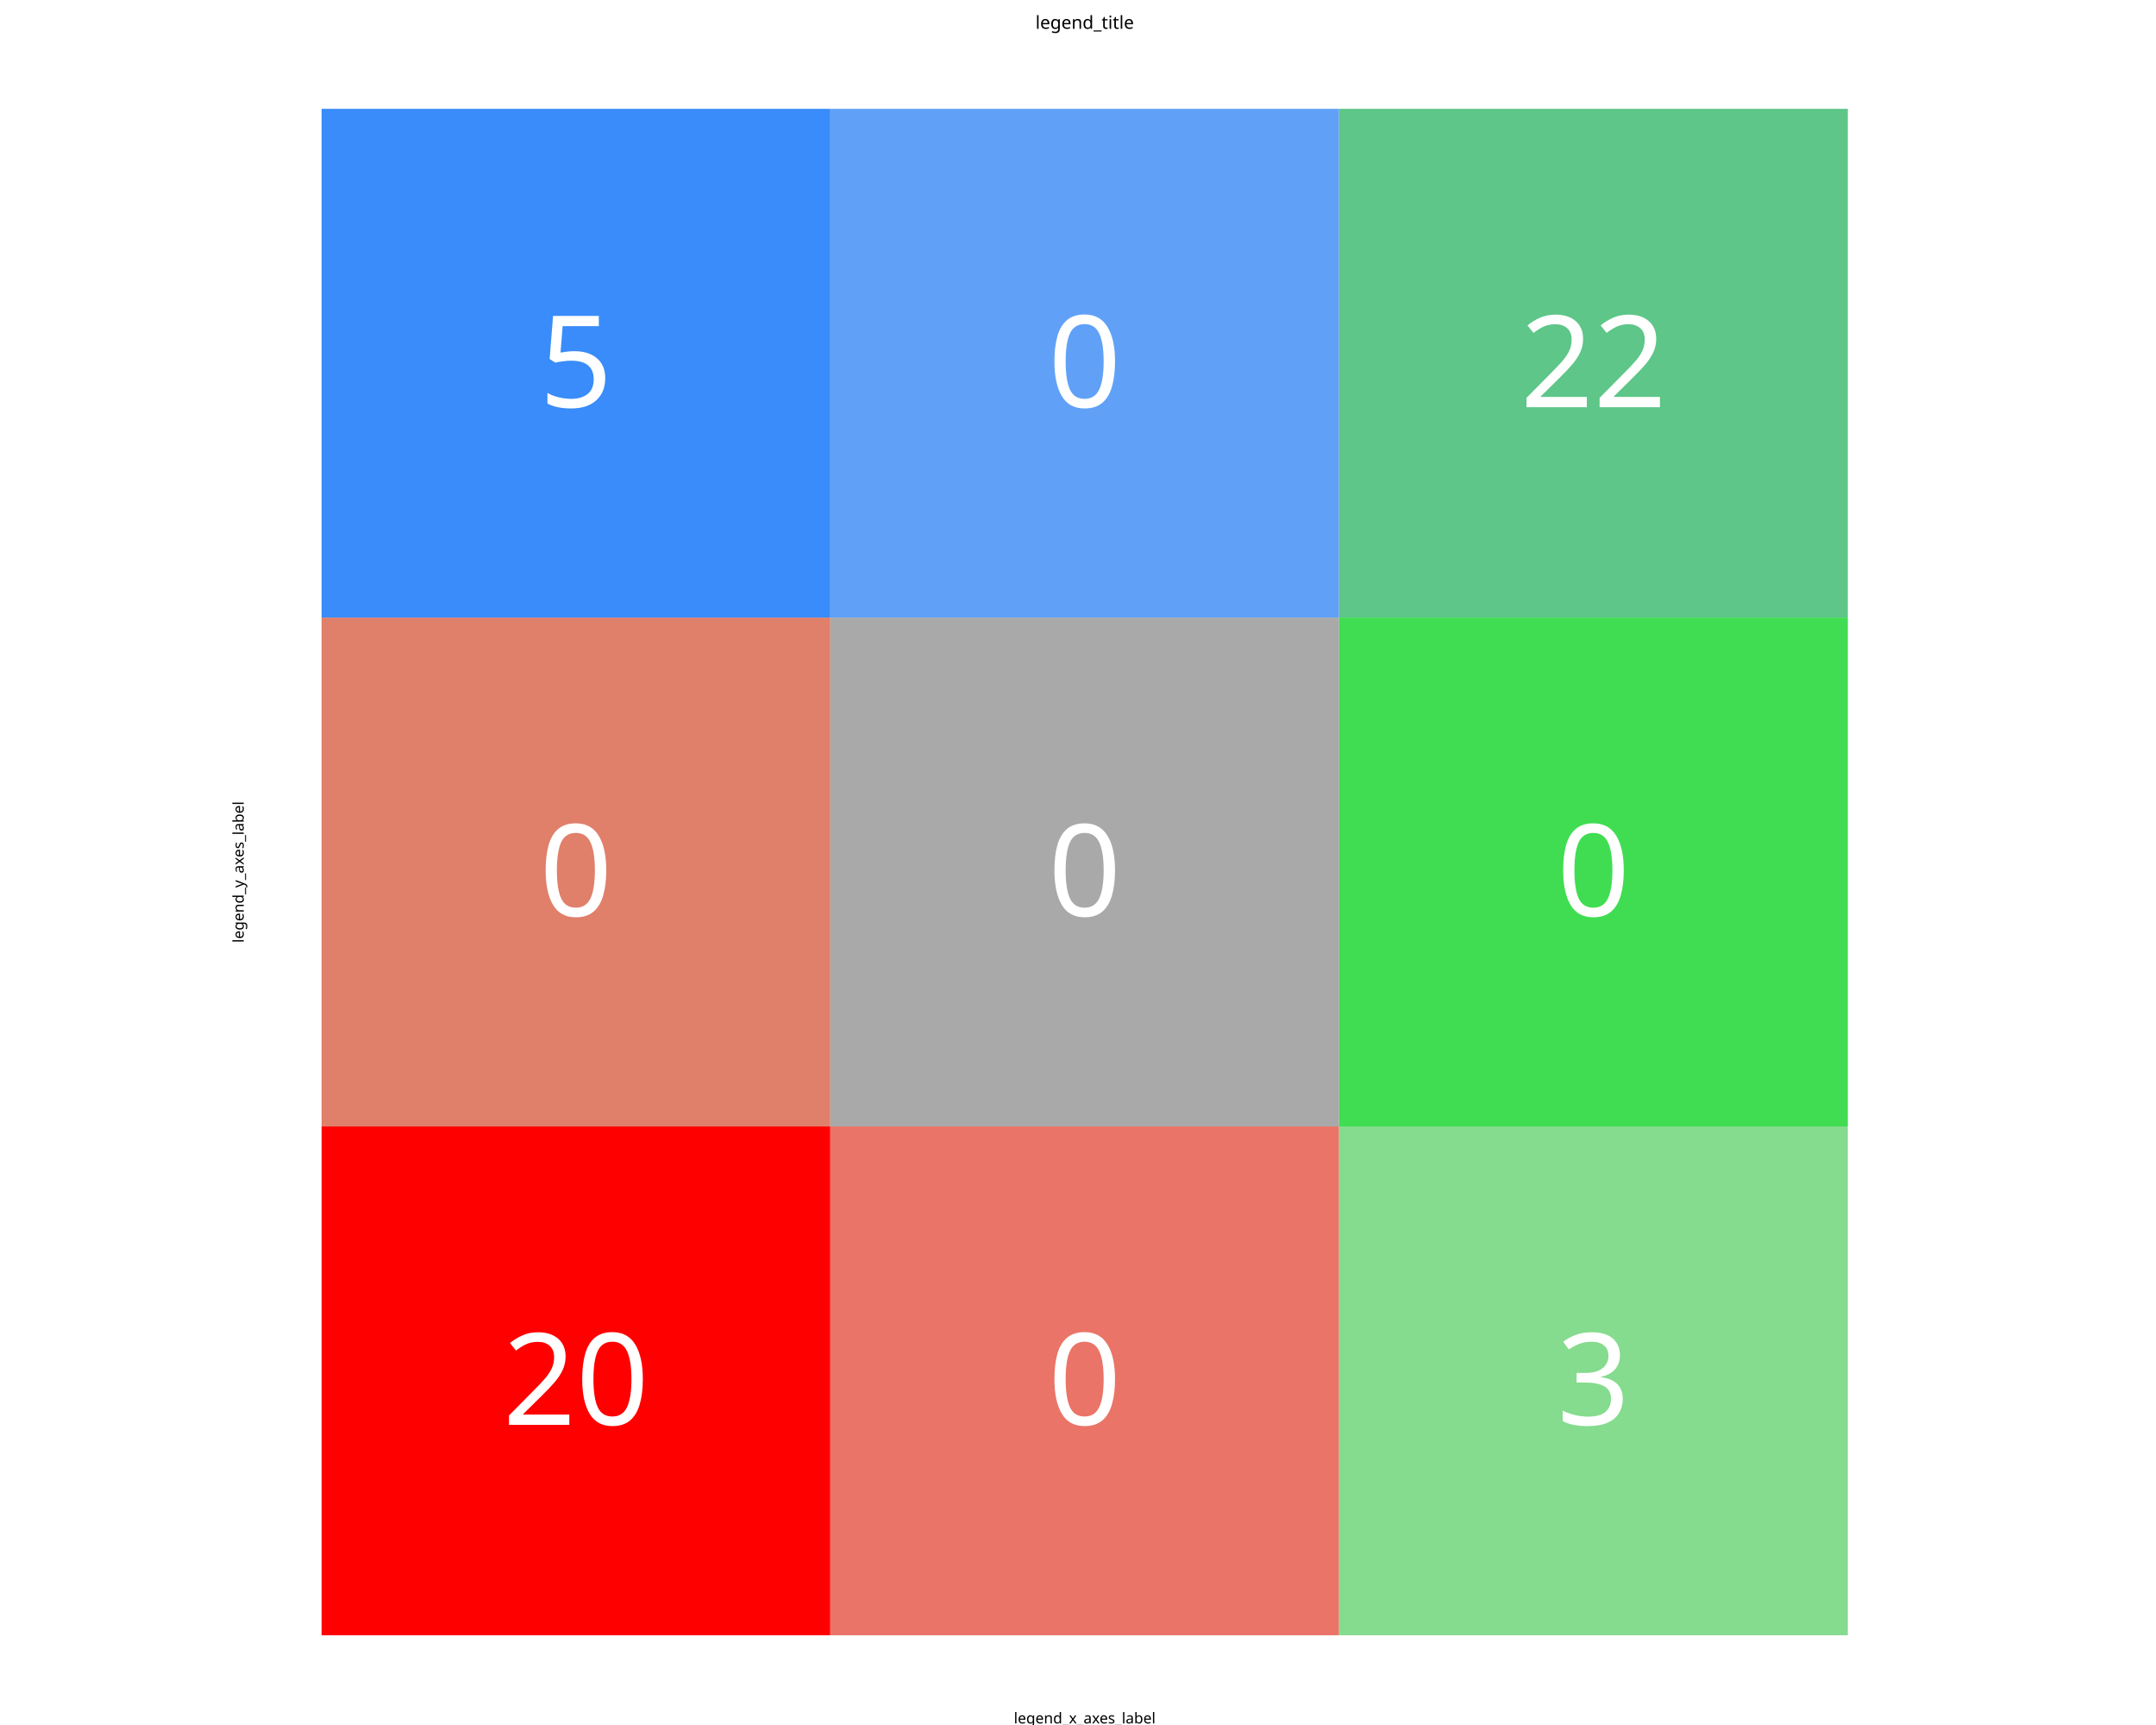
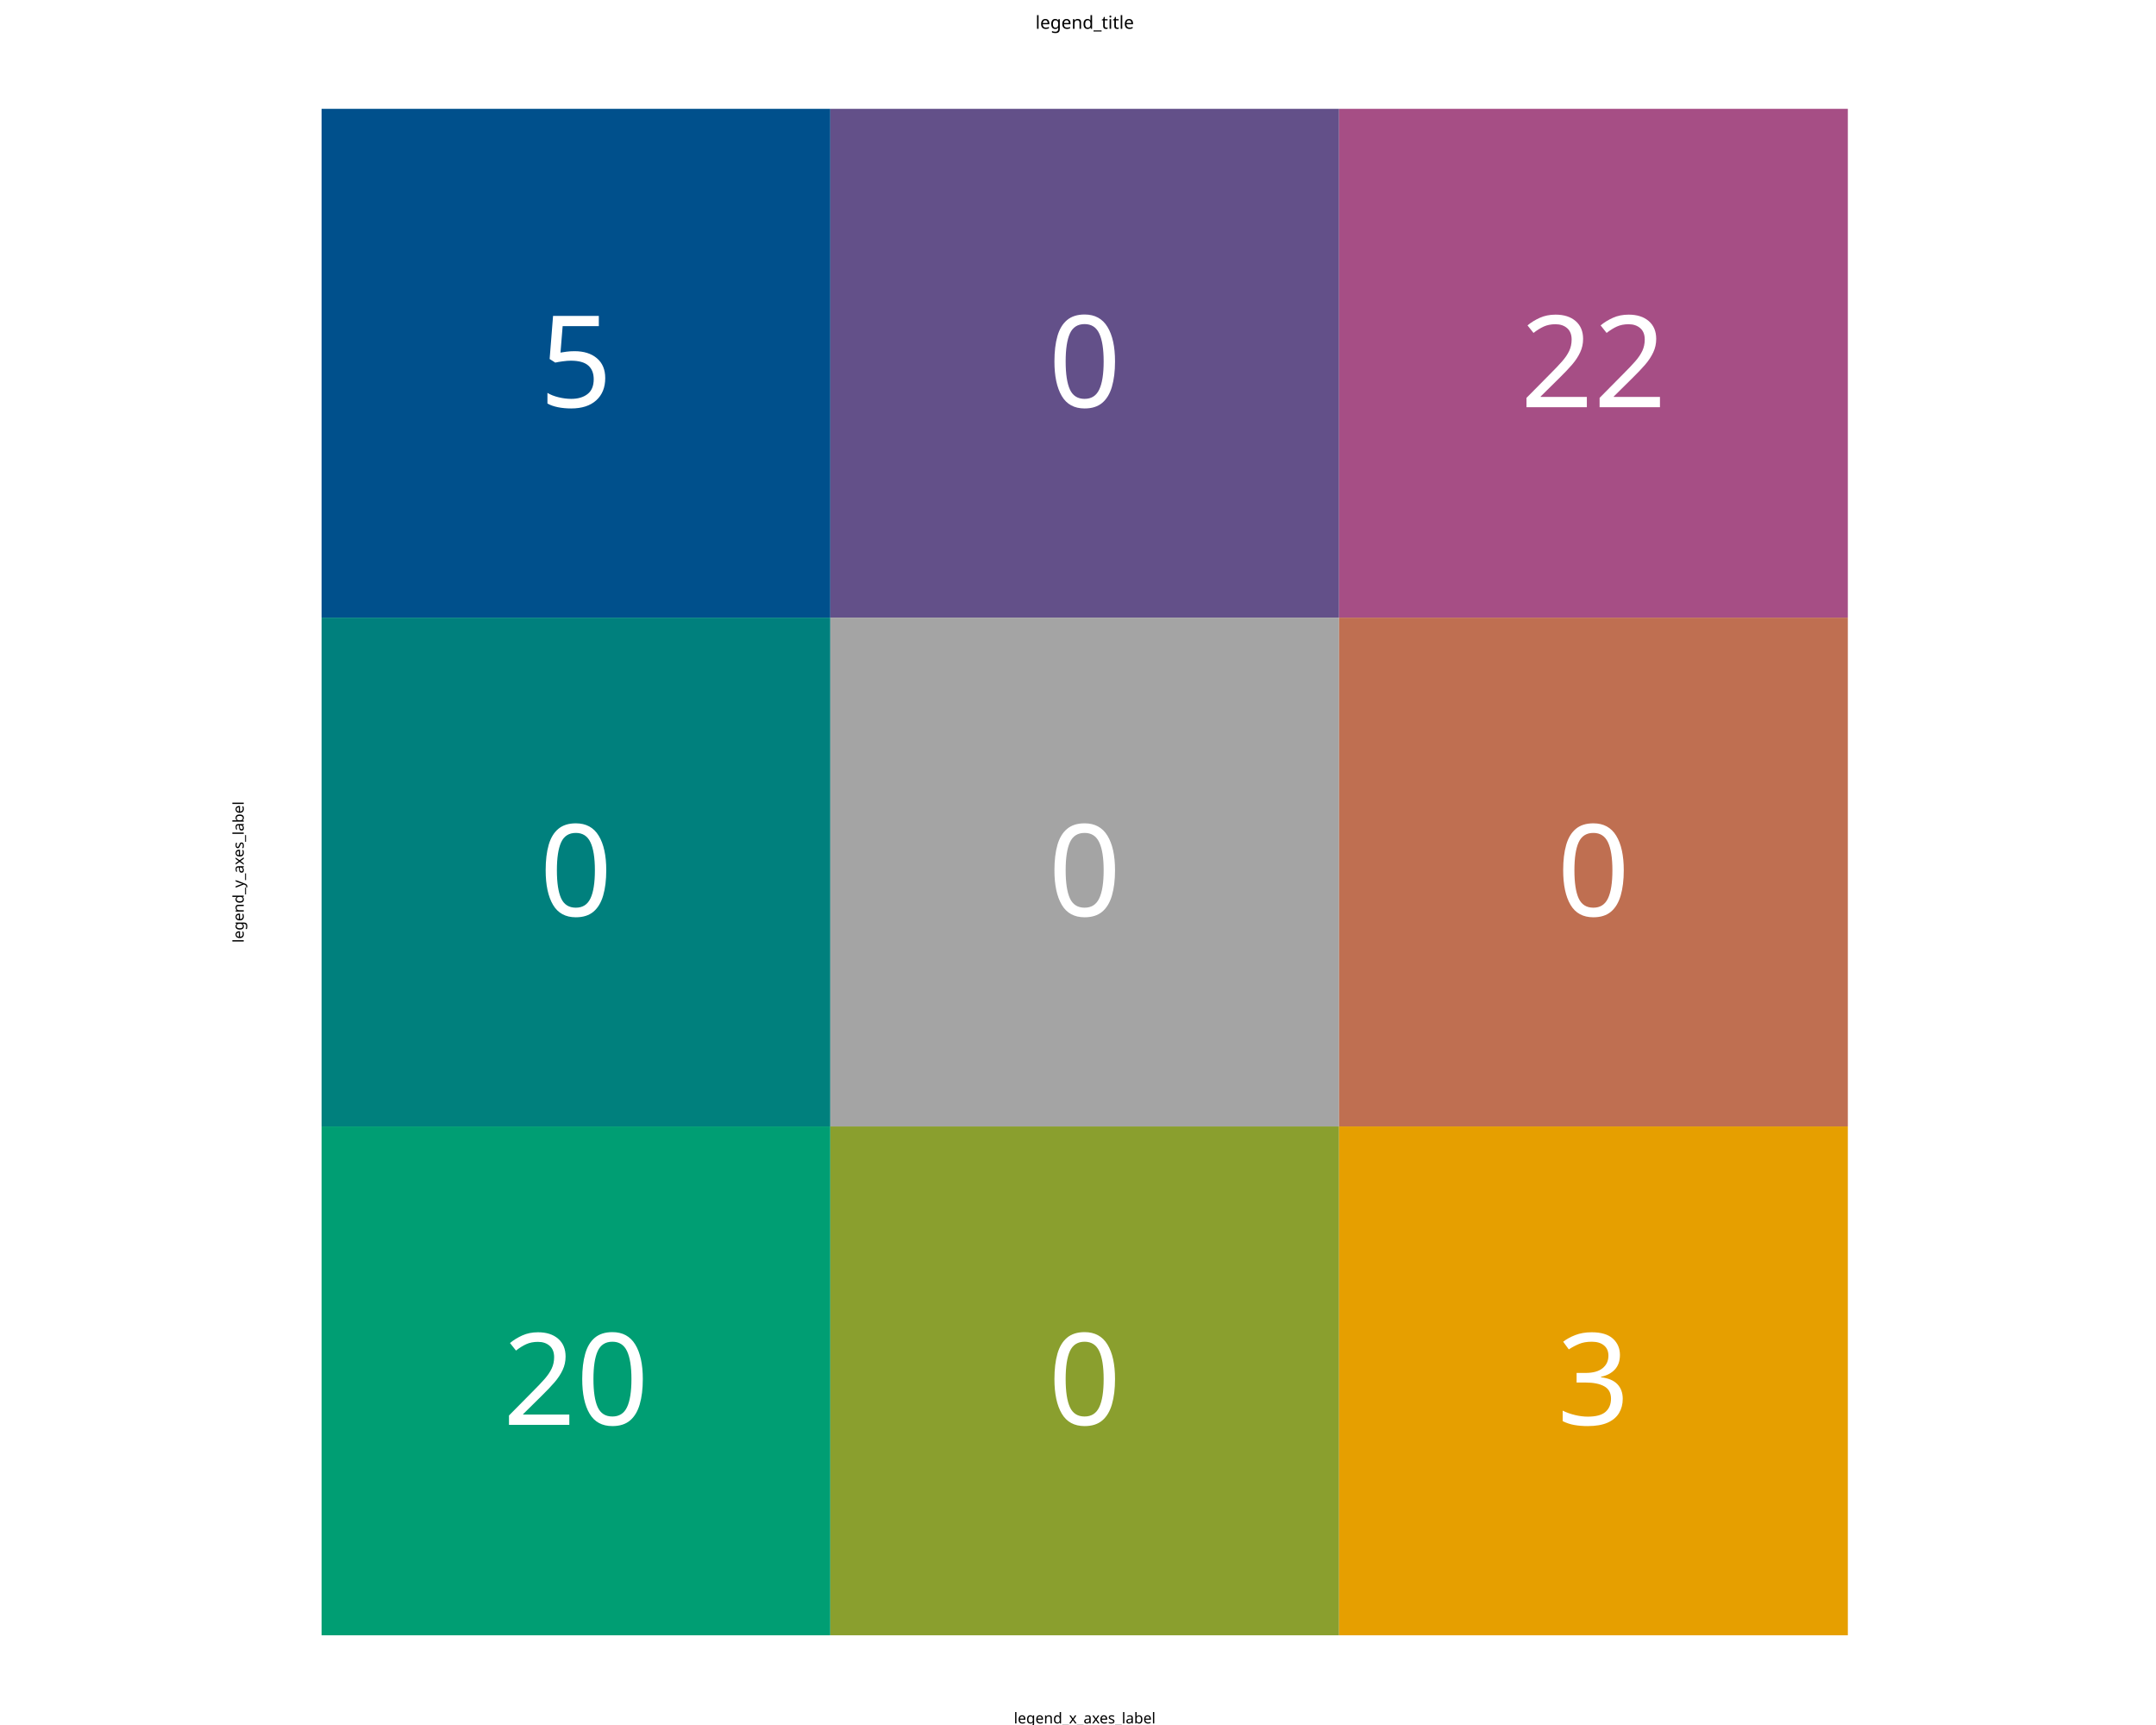
<svg xmlns="http://www.w3.org/2000/svg" class="svglite" data-engine-version="2.0" width="720.00pt" height="576.00pt" viewBox="0 0 720.00 576.00">
  <defs>
    <style type="text/css">
    .svglite line, .svglite polyline, .svglite polygon, .svglite path, .svglite rect, .svglite circle {
      fill: none;
      stroke: #000000;
      stroke-linecap: round;
      stroke-linejoin: round;
      stroke-miterlimit: 10.00;
    }
  </style>
  </defs>
  <rect width="100%" height="100%" style="stroke: none; fill: #FFFFFF;" />
  <defs>
    <clipPath id="cpMC4wMHw3MjAuMDB8MC4wMHw1NzYuMDA=">
      <rect x="0.00" y="0.00" width="720.00" height="576.00" />
    </clipPath>
  </defs>
  <g clip-path="url(#cpMC4wMHw3MjAuMDB8MC4wMHw1NzYuMDA=)">
</g>
  <defs>
    <clipPath id="cpNzcuNDN8NjQyLjU3fDAuMDB8NTc2LjAw">
      <rect x="77.43" y="0.00" width="565.15" height="576.00" />
    </clipPath>
  </defs>
  <g clip-path="url(#cpNzcuNDN8NjQyLjU3fDAuMDB8NTc2LjAw)">
    <rect x="77.43" y="0.00" width="565.15" height="576.00" style="stroke-width: 0.00; stroke: none;" />
  </g>
  <g clip-path="url(#cpMC4wMHw3MjAuMDB8MC4wMHw1NzYuMDA=)">
</g>
  <defs>
    <clipPath id="cpODEuOTF8NjQyLjU3fDEwLjg1fDU3MS41Mg==">
      <rect x="81.91" y="10.85" width="560.67" height="560.67" />
    </clipPath>
  </defs>
  <g clip-path="url(#cpODEuOTF8NjQyLjU3fDEwLjg1fDU3MS41Mg==)">
-     <rect x="107.39" y="36.34" width="169.90" height="169.90" style="stroke-width: 0.43; stroke: none; stroke-linecap: butt; stroke-linejoin: miter; fill: #398CF9;" />
-     <rect x="277.29" y="36.34" width="169.90" height="169.90" style="stroke-width: 0.43; stroke: none; stroke-linecap: butt; stroke-linejoin: miter; fill: #60A1F7;" />
-     <rect x="447.19" y="36.34" width="169.90" height="169.90" style="stroke-width: 0.43; stroke: none; stroke-linecap: butt; stroke-linejoin: miter; fill: #5DC688;" />
-     <rect x="107.39" y="206.24" width="169.90" height="169.90" style="stroke-width: 0.43; stroke: none; stroke-linecap: butt; stroke-linejoin: miter; fill: #E07F6A;" />
-     <rect x="277.29" y="206.24" width="169.90" height="169.90" style="stroke-width: 0.43; stroke: none; stroke-linecap: butt; stroke-linejoin: miter; fill: #A9A9A9;" />
-     <rect x="447.19" y="206.24" width="169.90" height="169.90" style="stroke-width: 0.43; stroke: none; stroke-linecap: butt; stroke-linejoin: miter; fill: #40DD52;" />
-     <rect x="107.39" y="376.14" width="169.90" height="169.90" style="stroke-width: 0.43; stroke: none; stroke-linecap: butt; stroke-linejoin: miter; fill: #FF0000;" />
-     <rect x="277.29" y="376.14" width="169.90" height="169.90" style="stroke-width: 0.43; stroke: none; stroke-linecap: butt; stroke-linejoin: miter; fill: #EA7467;" />
-     <rect x="447.19" y="376.14" width="169.90" height="169.90" style="stroke-width: 0.43; stroke: none; stroke-linecap: butt; stroke-linejoin: miter; fill: #85DB8E;" />
+     <rect x="107.39" y="36.34" width="169.90" height="169.90" style="stroke-width: 0.43; stroke: none; stroke-linecap: butt; stroke-linejoin: miter; fill: #00508C;" />
+     <rect x="277.29" y="36.34" width="169.90" height="169.90" style="stroke-width: 0.43; stroke: none; stroke-linecap: butt; stroke-linejoin: miter; fill: #635089;" />
+     <rect x="447.19" y="36.34" width="169.90" height="169.90" style="stroke-width: 0.43; stroke: none; stroke-linecap: butt; stroke-linejoin: miter; fill: #A64E85;" />
+     <rect x="107.39" y="206.24" width="169.90" height="169.90" style="stroke-width: 0.43; stroke: none; stroke-linecap: butt; stroke-linejoin: miter; fill: #00807D;" />
+     <rect x="277.29" y="206.24" width="169.90" height="169.90" style="stroke-width: 0.43; stroke: none; stroke-linecap: butt; stroke-linejoin: miter; fill: #A4A4A4;" />
+     <rect x="447.19" y="206.24" width="169.90" height="169.90" style="stroke-width: 0.43; stroke: none; stroke-linecap: butt; stroke-linejoin: miter; fill: #BF6F51;" />
+     <rect x="107.39" y="376.14" width="169.90" height="169.90" style="stroke-width: 0.43; stroke: none; stroke-linecap: butt; stroke-linejoin: miter; fill: #009E73;" />
+     <rect x="277.29" y="376.14" width="169.90" height="169.90" style="stroke-width: 0.43; stroke: none; stroke-linecap: butt; stroke-linejoin: miter; fill: #8A9F2E;" />
+     <rect x="447.19" y="376.14" width="169.90" height="169.90" style="stroke-width: 0.43; stroke: none; stroke-linecap: butt; stroke-linejoin: miter; fill: #E69F00;" />
    <text x="192.34" y="135.97" text-anchor="middle" style="font-size: 42.68px; fill: #FFFFFF; font-family: sans;" textLength="23.74px" lengthAdjust="spacingAndGlyphs">5</text>
    <text x="362.24" y="135.97" text-anchor="middle" style="font-size: 42.68px; fill: #FFFFFF; font-family: sans;" textLength="23.74px" lengthAdjust="spacingAndGlyphs">0</text>
    <text x="532.14" y="135.97" text-anchor="middle" style="font-size: 42.68px; fill: #FFFFFF; font-family: sans;" textLength="47.48px" lengthAdjust="spacingAndGlyphs">22</text>
    <text x="192.34" y="305.87" text-anchor="middle" style="font-size: 42.68px; fill: #FFFFFF; font-family: sans;" textLength="23.74px" lengthAdjust="spacingAndGlyphs">0</text>
    <text x="362.24" y="305.87" text-anchor="middle" style="font-size: 42.68px; fill: #FFFFFF; font-family: sans;" textLength="23.74px" lengthAdjust="spacingAndGlyphs">0</text>
    <text x="532.14" y="305.87" text-anchor="middle" style="font-size: 42.68px; fill: #FFFFFF; font-family: sans;" textLength="23.74px" lengthAdjust="spacingAndGlyphs">0</text>
    <text x="192.34" y="475.77" text-anchor="middle" style="font-size: 42.68px; fill: #FFFFFF; font-family: sans;" textLength="47.48px" lengthAdjust="spacingAndGlyphs">20</text>
    <text x="362.24" y="475.77" text-anchor="middle" style="font-size: 42.68px; fill: #FFFFFF; font-family: sans;" textLength="23.74px" lengthAdjust="spacingAndGlyphs">0</text>
    <text x="532.14" y="475.77" text-anchor="middle" style="font-size: 42.68px; fill: #FFFFFF; font-family: sans;" textLength="23.74px" lengthAdjust="spacingAndGlyphs">3</text>
  </g>
  <g clip-path="url(#cpMC4wMHw3MjAuMDB8MC4wMHw1NzYuMDA=)">
    <text x="362.24" y="575.48" text-anchor="middle" style="font-size: 5.00px; font-family: sans;" textLength="46.99px" lengthAdjust="spacingAndGlyphs">legend_x_axes_label</text>
    <text transform="translate(81.39,291.19) rotate(-90)" text-anchor="middle" style="font-size: 5.00px; font-family: sans;" textLength="46.99px" lengthAdjust="spacingAndGlyphs">legend_y_axes_label</text>
    <text x="362.24" y="9.61" text-anchor="middle" style="font-size: 6.00px; font-family: sans;" textLength="30.69px" lengthAdjust="spacingAndGlyphs">legend_title</text>
  </g>
</svg>
